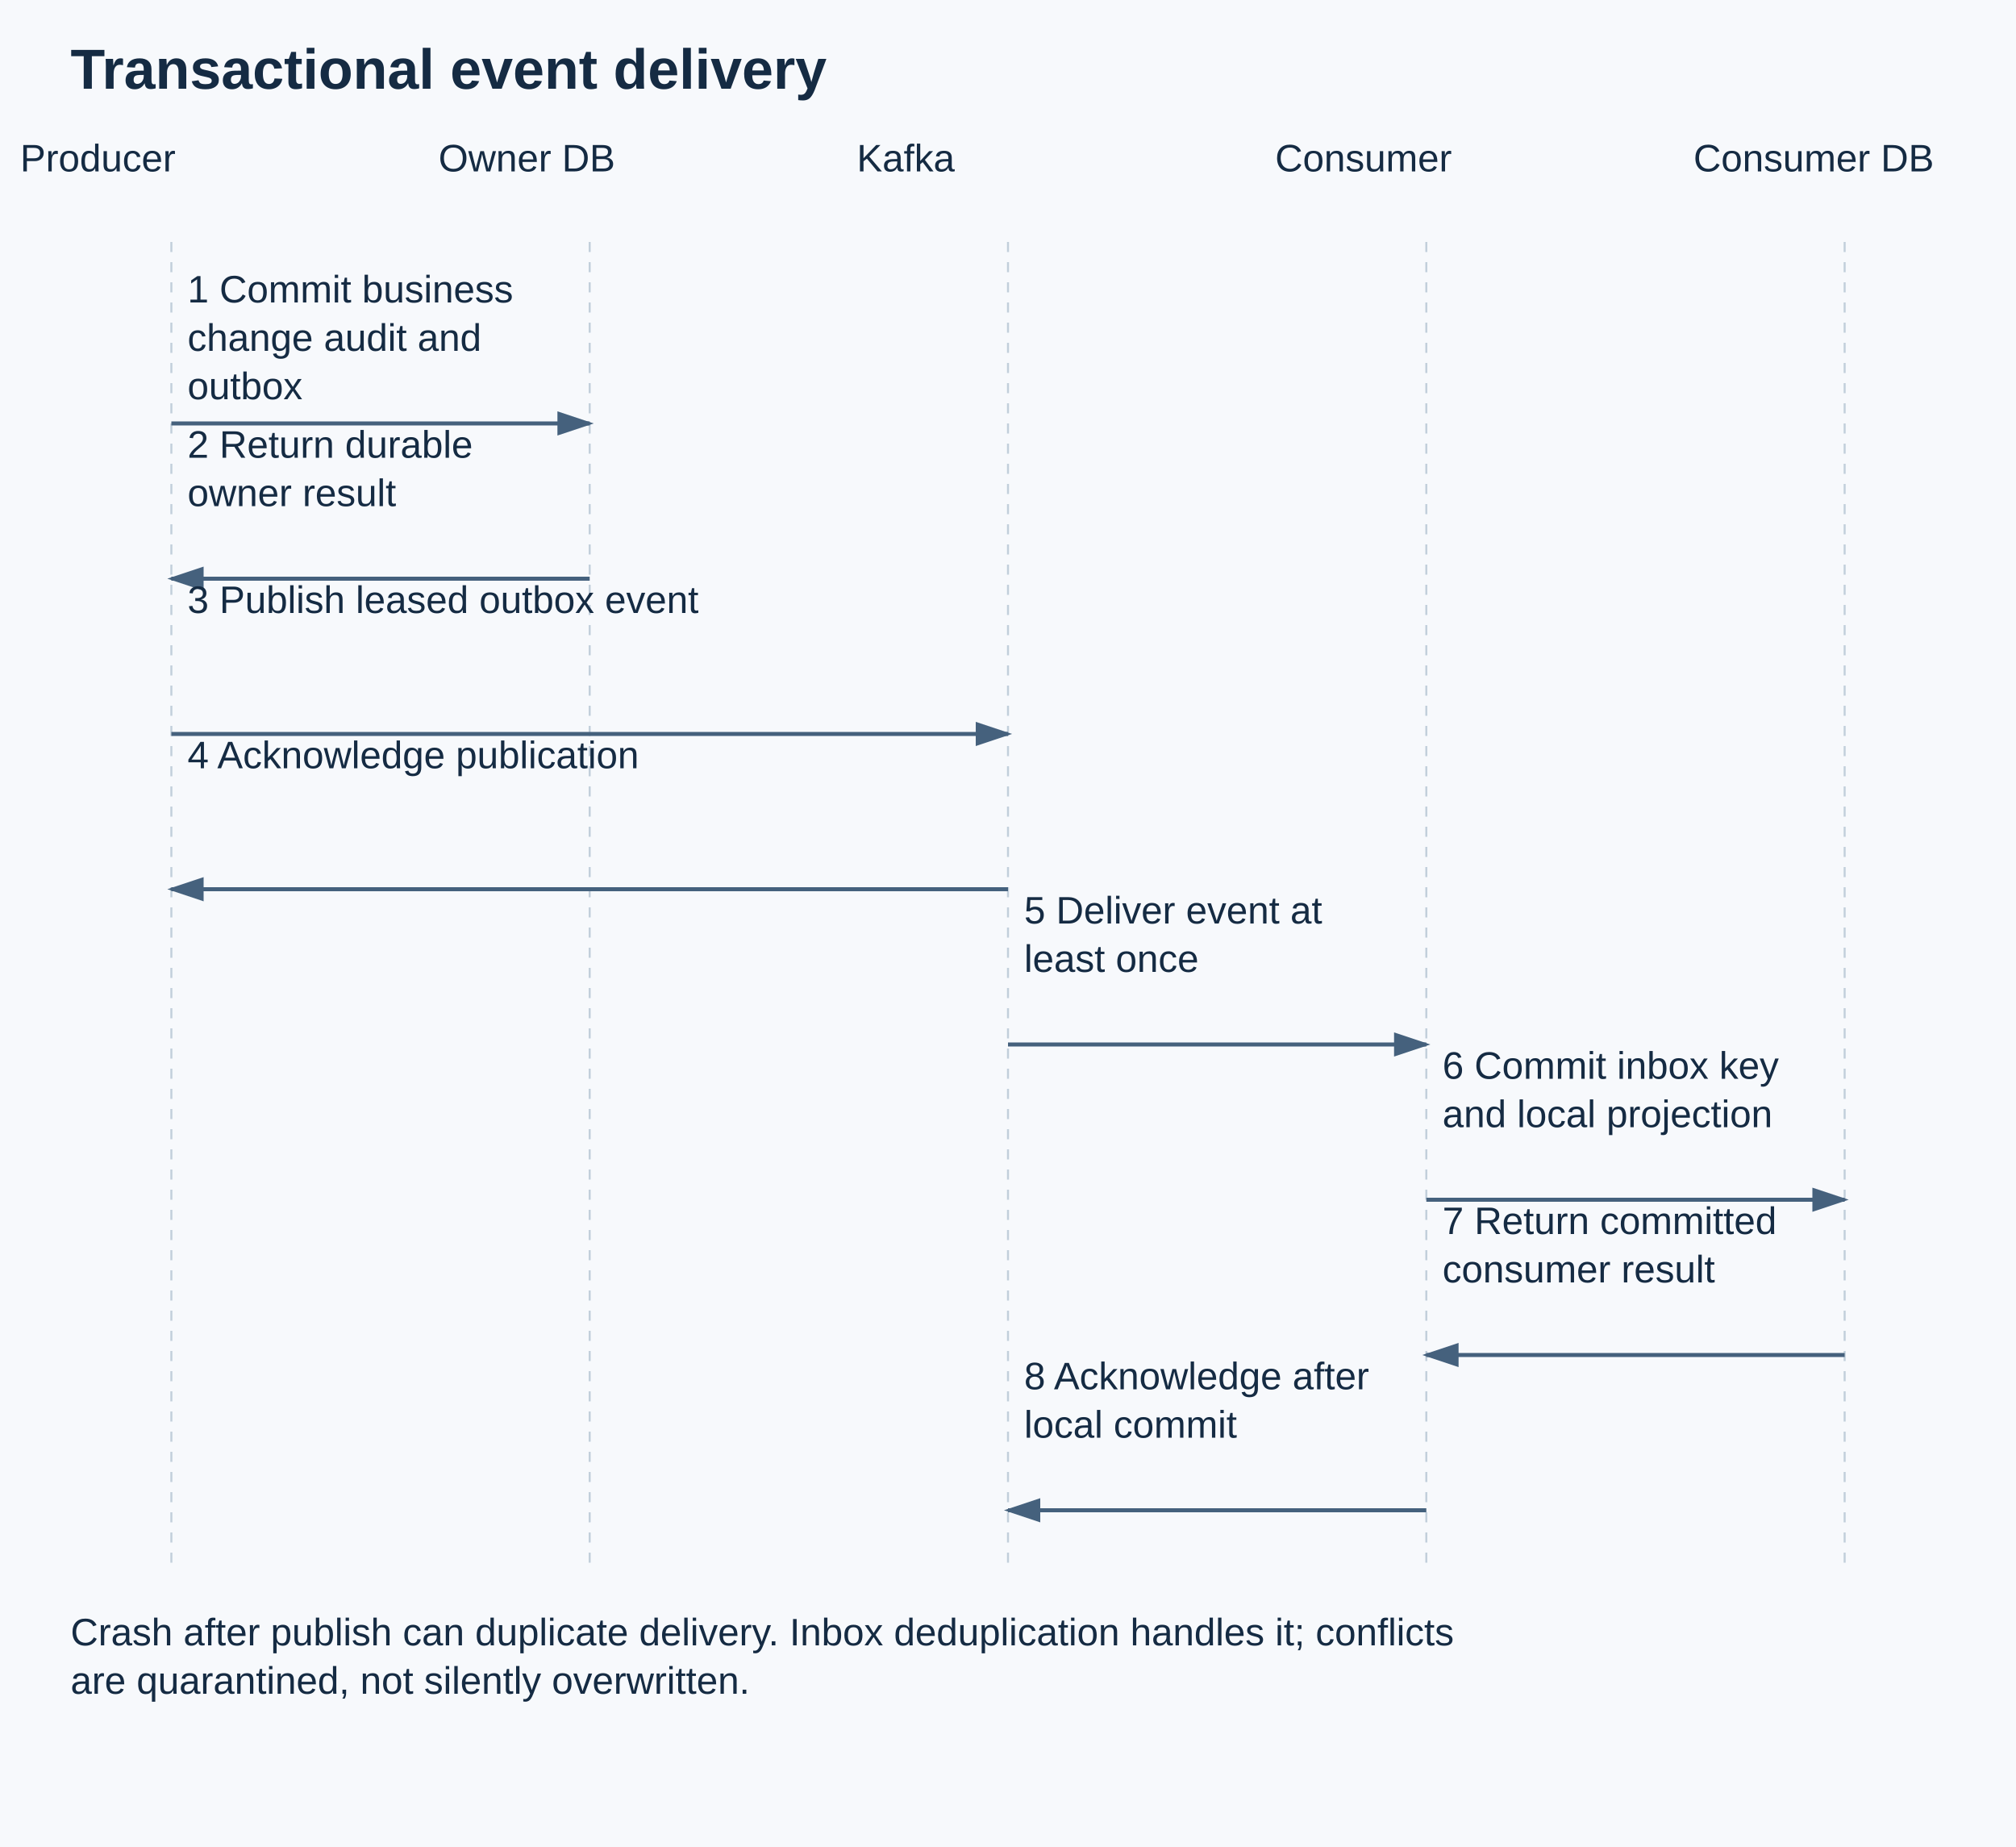
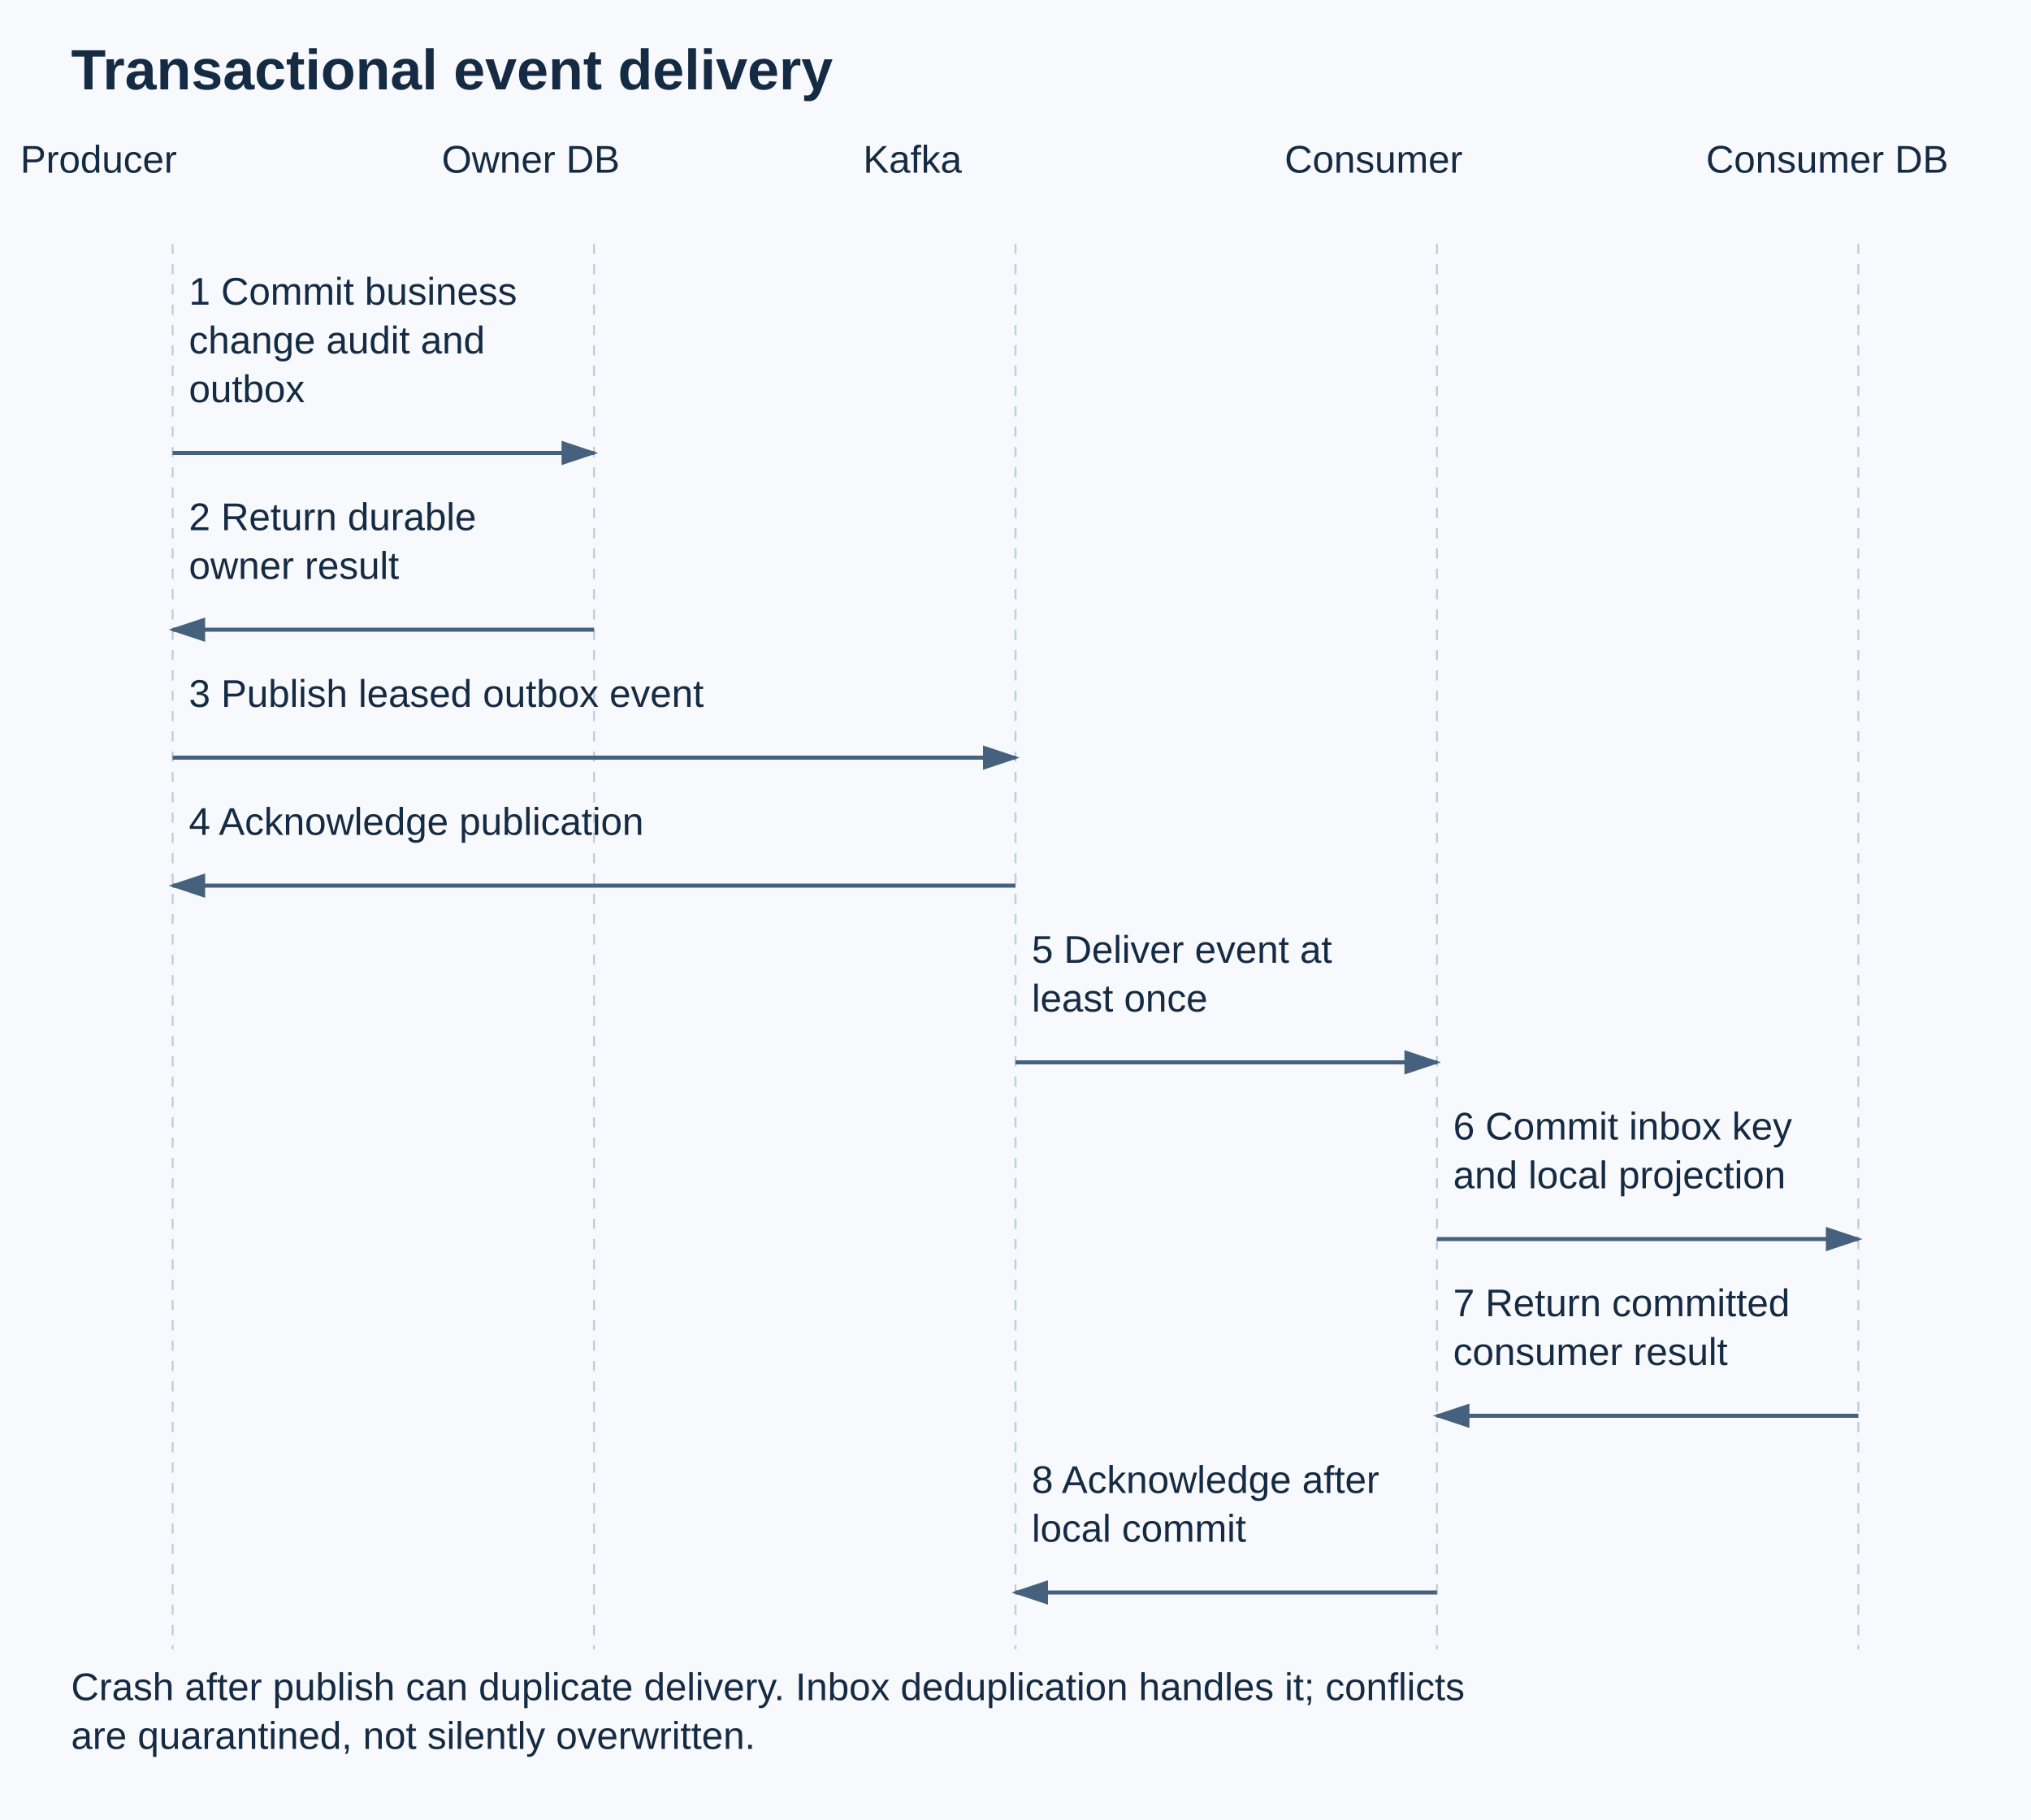
- <svg xmlns="http://www.w3.org/2000/svg" width="1000" height="916" viewBox="0 0 1000 916" role="img" aria-label="Transactional event delivery">
+ <svg xmlns="http://www.w3.org/2000/svg" width="1000" height="896" viewBox="0 0 1000 896" role="img" aria-label="Transactional event delivery">
  <defs>
    <marker id="arrow" markerWidth="10" markerHeight="10" refX="8" refY="3" orient="auto">
      <path d="M0,0 L0,6 L9,3 z" fill="#45617d" />
    </marker>
  </defs>
  <rect width="100%" height="100%" fill="#f7f9fc" />
  <g font-family="Arial, sans-serif" fill="#152b43">
    <text x="35" y="44" font-size="28" font-weight="700">Transactional event delivery</text>
    <text x="10.0" y="85" font-size="19" fill="#152b43">Producer</text>
-     <line x1="85.0" y1="120" x2="85.0" y2="776" stroke="#c2cfdb" stroke-dasharray="5 5" />
+     <line x1="85.0" y1="120" x2="85.0" y2="812" stroke="#c2cfdb" stroke-dasharray="5 5" />
    <text x="217.5" y="85" font-size="19" fill="#152b43">Owner DB</text>
-     <line x1="292.5" y1="120" x2="292.5" y2="776" stroke="#c2cfdb" stroke-dasharray="5 5" />
+     <line x1="292.5" y1="120" x2="292.5" y2="812" stroke="#c2cfdb" stroke-dasharray="5 5" />
    <text x="425.0" y="85" font-size="19" fill="#152b43">Kafka</text>
-     <line x1="500.0" y1="120" x2="500.0" y2="776" stroke="#c2cfdb" stroke-dasharray="5 5" />
+     <line x1="500.0" y1="120" x2="500.0" y2="812" stroke="#c2cfdb" stroke-dasharray="5 5" />
    <text x="632.5" y="85" font-size="19" fill="#152b43">Consumer</text>
-     <line x1="707.5" y1="120" x2="707.5" y2="776" stroke="#c2cfdb" stroke-dasharray="5 5" />
+     <line x1="707.5" y1="120" x2="707.5" y2="812" stroke="#c2cfdb" stroke-dasharray="5 5" />
    <text x="840.0" y="85" font-size="19" fill="#152b43">Consumer DB</text>
-     <line x1="915.0" y1="120" x2="915.0" y2="776" stroke="#c2cfdb" stroke-dasharray="5 5" />
-     <path d="M85.0,210 L292.5,210" fill="none" stroke="#45617d" stroke-width="2" marker-end="url(#arrow)" />
+     <line x1="915.0" y1="120" x2="915.0" y2="812" stroke="#c2cfdb" stroke-dasharray="5 5" />
+     <path d="M85.0,223 L292.5,223" fill="none" stroke="#45617d" stroke-width="2" marker-end="url(#arrow)" />
    <text x="93.0" y="150" font-size="19" fill="#152b43">1 Commit business</text>
    <text x="93.0" y="174" font-size="19" fill="#152b43">change audit and</text>
    <text x="93.0" y="198" font-size="19" fill="#152b43">outbox</text>
-     <path d="M292.5,287 L85.0,287" fill="none" stroke="#45617d" stroke-width="2" marker-end="url(#arrow)" />
-     <text x="93.0" y="227" font-size="19" fill="#152b43">2 Return durable</text>
-     <text x="93.0" y="251" font-size="19" fill="#152b43">owner result</text>
-     <path d="M85.0,364 L500.0,364" fill="none" stroke="#45617d" stroke-width="2" marker-end="url(#arrow)" />
-     <text x="93.0" y="304" font-size="19" fill="#152b43">3 Publish leased outbox event</text>
-     <path d="M500.0,441 L85.0,441" fill="none" stroke="#45617d" stroke-width="2" marker-end="url(#arrow)" />
-     <text x="93.0" y="381" font-size="19" fill="#152b43">4 Acknowledge publication</text>
-     <path d="M500.0,518 L707.5,518" fill="none" stroke="#45617d" stroke-width="2" marker-end="url(#arrow)" />
-     <text x="508.0" y="458" font-size="19" fill="#152b43">5 Deliver event at</text>
-     <text x="508.0" y="482" font-size="19" fill="#152b43">least once</text>
-     <path d="M707.5,595 L915.0,595" fill="none" stroke="#45617d" stroke-width="2" marker-end="url(#arrow)" />
-     <text x="715.5" y="535" font-size="19" fill="#152b43">6 Commit inbox key</text>
-     <text x="715.5" y="559" font-size="19" fill="#152b43">and local projection</text>
-     <path d="M915.0,672 L707.5,672" fill="none" stroke="#45617d" stroke-width="2" marker-end="url(#arrow)" />
-     <text x="715.5" y="612" font-size="19" fill="#152b43">7 Return committed</text>
-     <text x="715.5" y="636" font-size="19" fill="#152b43">consumer result</text>
-     <path d="M707.5,749 L500.0,749" fill="none" stroke="#45617d" stroke-width="2" marker-end="url(#arrow)" />
-     <text x="508.0" y="689" font-size="19" fill="#152b43">8 Acknowledge after</text>
-     <text x="508.0" y="713" font-size="19" fill="#152b43">local commit</text>
-     <text x="35" y="816" font-size="19" fill="#152b43">Crash after publish can duplicate delivery. Inbox deduplication handles it; conflicts</text>
-     <text x="35" y="840" font-size="19" fill="#152b43">are quarantined, not silently overwritten.</text>
+     <path d="M292.5,310 L85.0,310" fill="none" stroke="#45617d" stroke-width="2" marker-end="url(#arrow)" />
+     <text x="93.0" y="261" font-size="19" fill="#152b43">2 Return durable</text>
+     <text x="93.0" y="285" font-size="19" fill="#152b43">owner result</text>
+     <path d="M85.0,373 L500.0,373" fill="none" stroke="#45617d" stroke-width="2" marker-end="url(#arrow)" />
+     <text x="93.0" y="348" font-size="19" fill="#152b43">3 Publish leased outbox event</text>
+     <path d="M500.0,436 L85.0,436" fill="none" stroke="#45617d" stroke-width="2" marker-end="url(#arrow)" />
+     <text x="93.0" y="411" font-size="19" fill="#152b43">4 Acknowledge publication</text>
+     <path d="M500.0,523 L707.5,523" fill="none" stroke="#45617d" stroke-width="2" marker-end="url(#arrow)" />
+     <text x="508.0" y="474" font-size="19" fill="#152b43">5 Deliver event at</text>
+     <text x="508.0" y="498" font-size="19" fill="#152b43">least once</text>
+     <path d="M707.5,610 L915.0,610" fill="none" stroke="#45617d" stroke-width="2" marker-end="url(#arrow)" />
+     <text x="715.5" y="561" font-size="19" fill="#152b43">6 Commit inbox key</text>
+     <text x="715.5" y="585" font-size="19" fill="#152b43">and local projection</text>
+     <path d="M915.0,697 L707.5,697" fill="none" stroke="#45617d" stroke-width="2" marker-end="url(#arrow)" />
+     <text x="715.5" y="648" font-size="19" fill="#152b43">7 Return committed</text>
+     <text x="715.5" y="672" font-size="19" fill="#152b43">consumer result</text>
+     <path d="M707.5,784 L500.0,784" fill="none" stroke="#45617d" stroke-width="2" marker-end="url(#arrow)" />
+     <text x="508.0" y="735" font-size="19" fill="#152b43">8 Acknowledge after</text>
+     <text x="508.0" y="759" font-size="19" fill="#152b43">local commit</text>
+     <text x="35" y="837" font-size="19" fill="#152b43">Crash after publish can duplicate delivery. Inbox deduplication handles it; conflicts</text>
+     <text x="35" y="861" font-size="19" fill="#152b43">are quarantined, not silently overwritten.</text>
  </g>
</svg>
